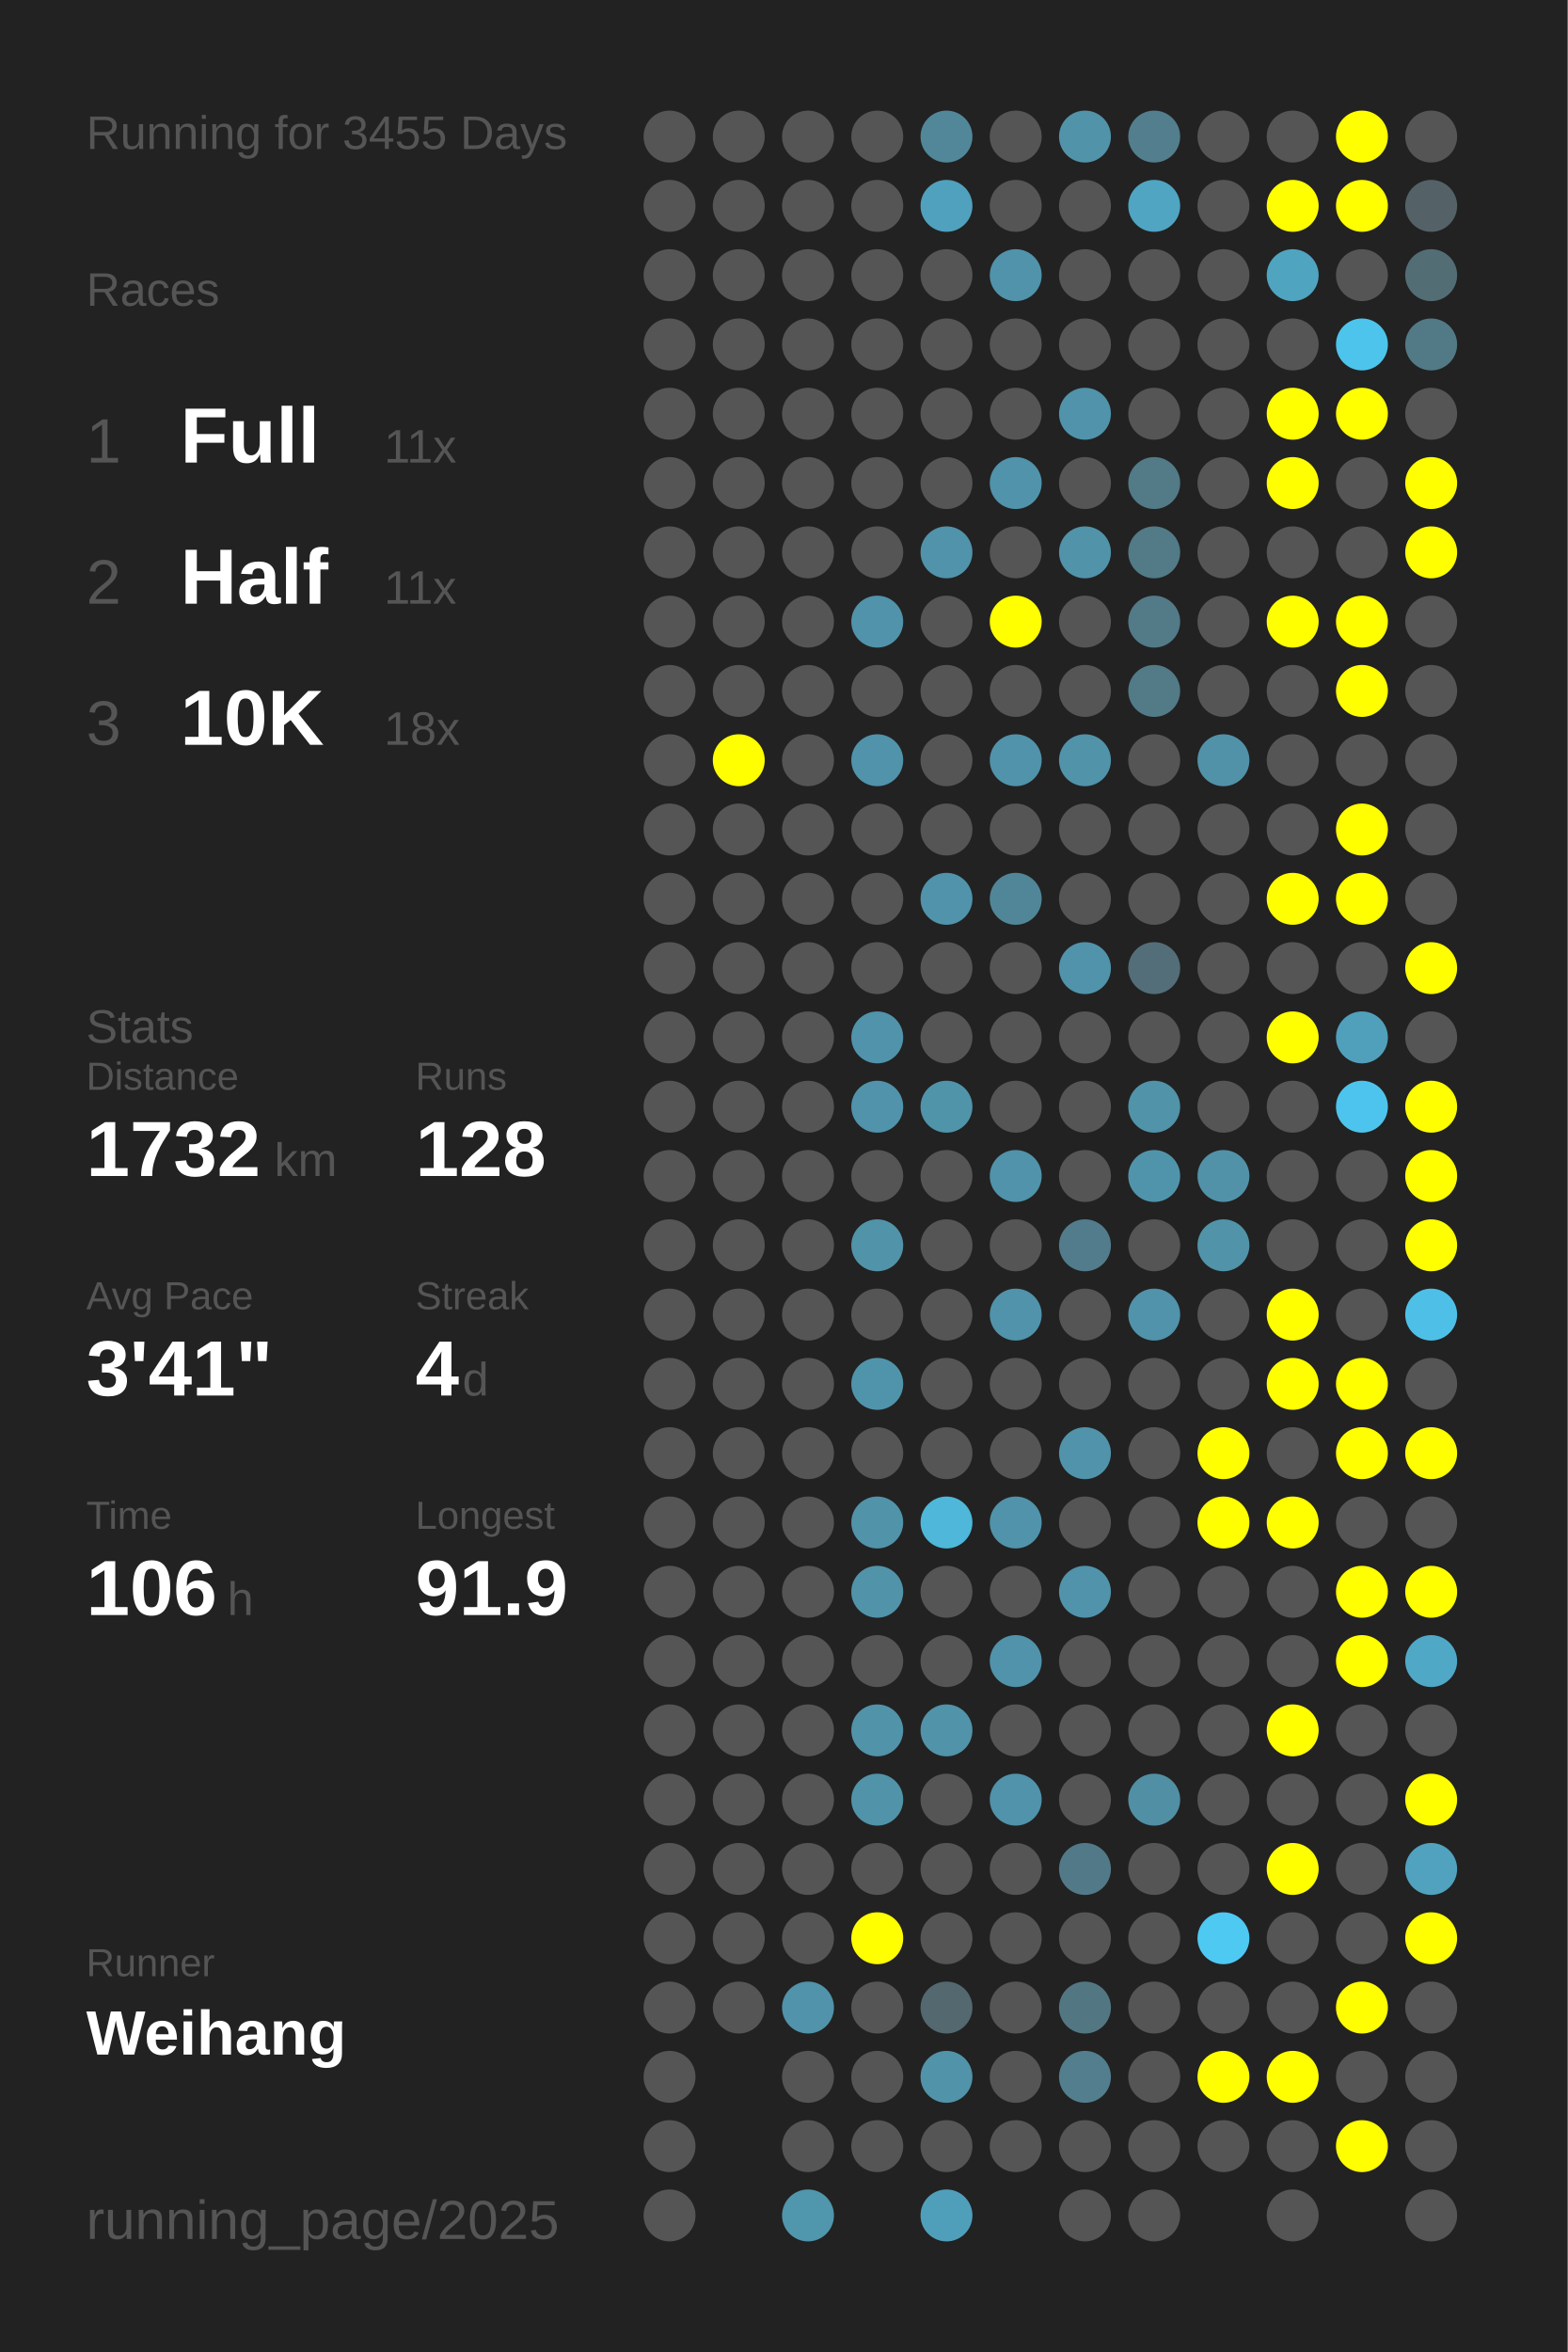
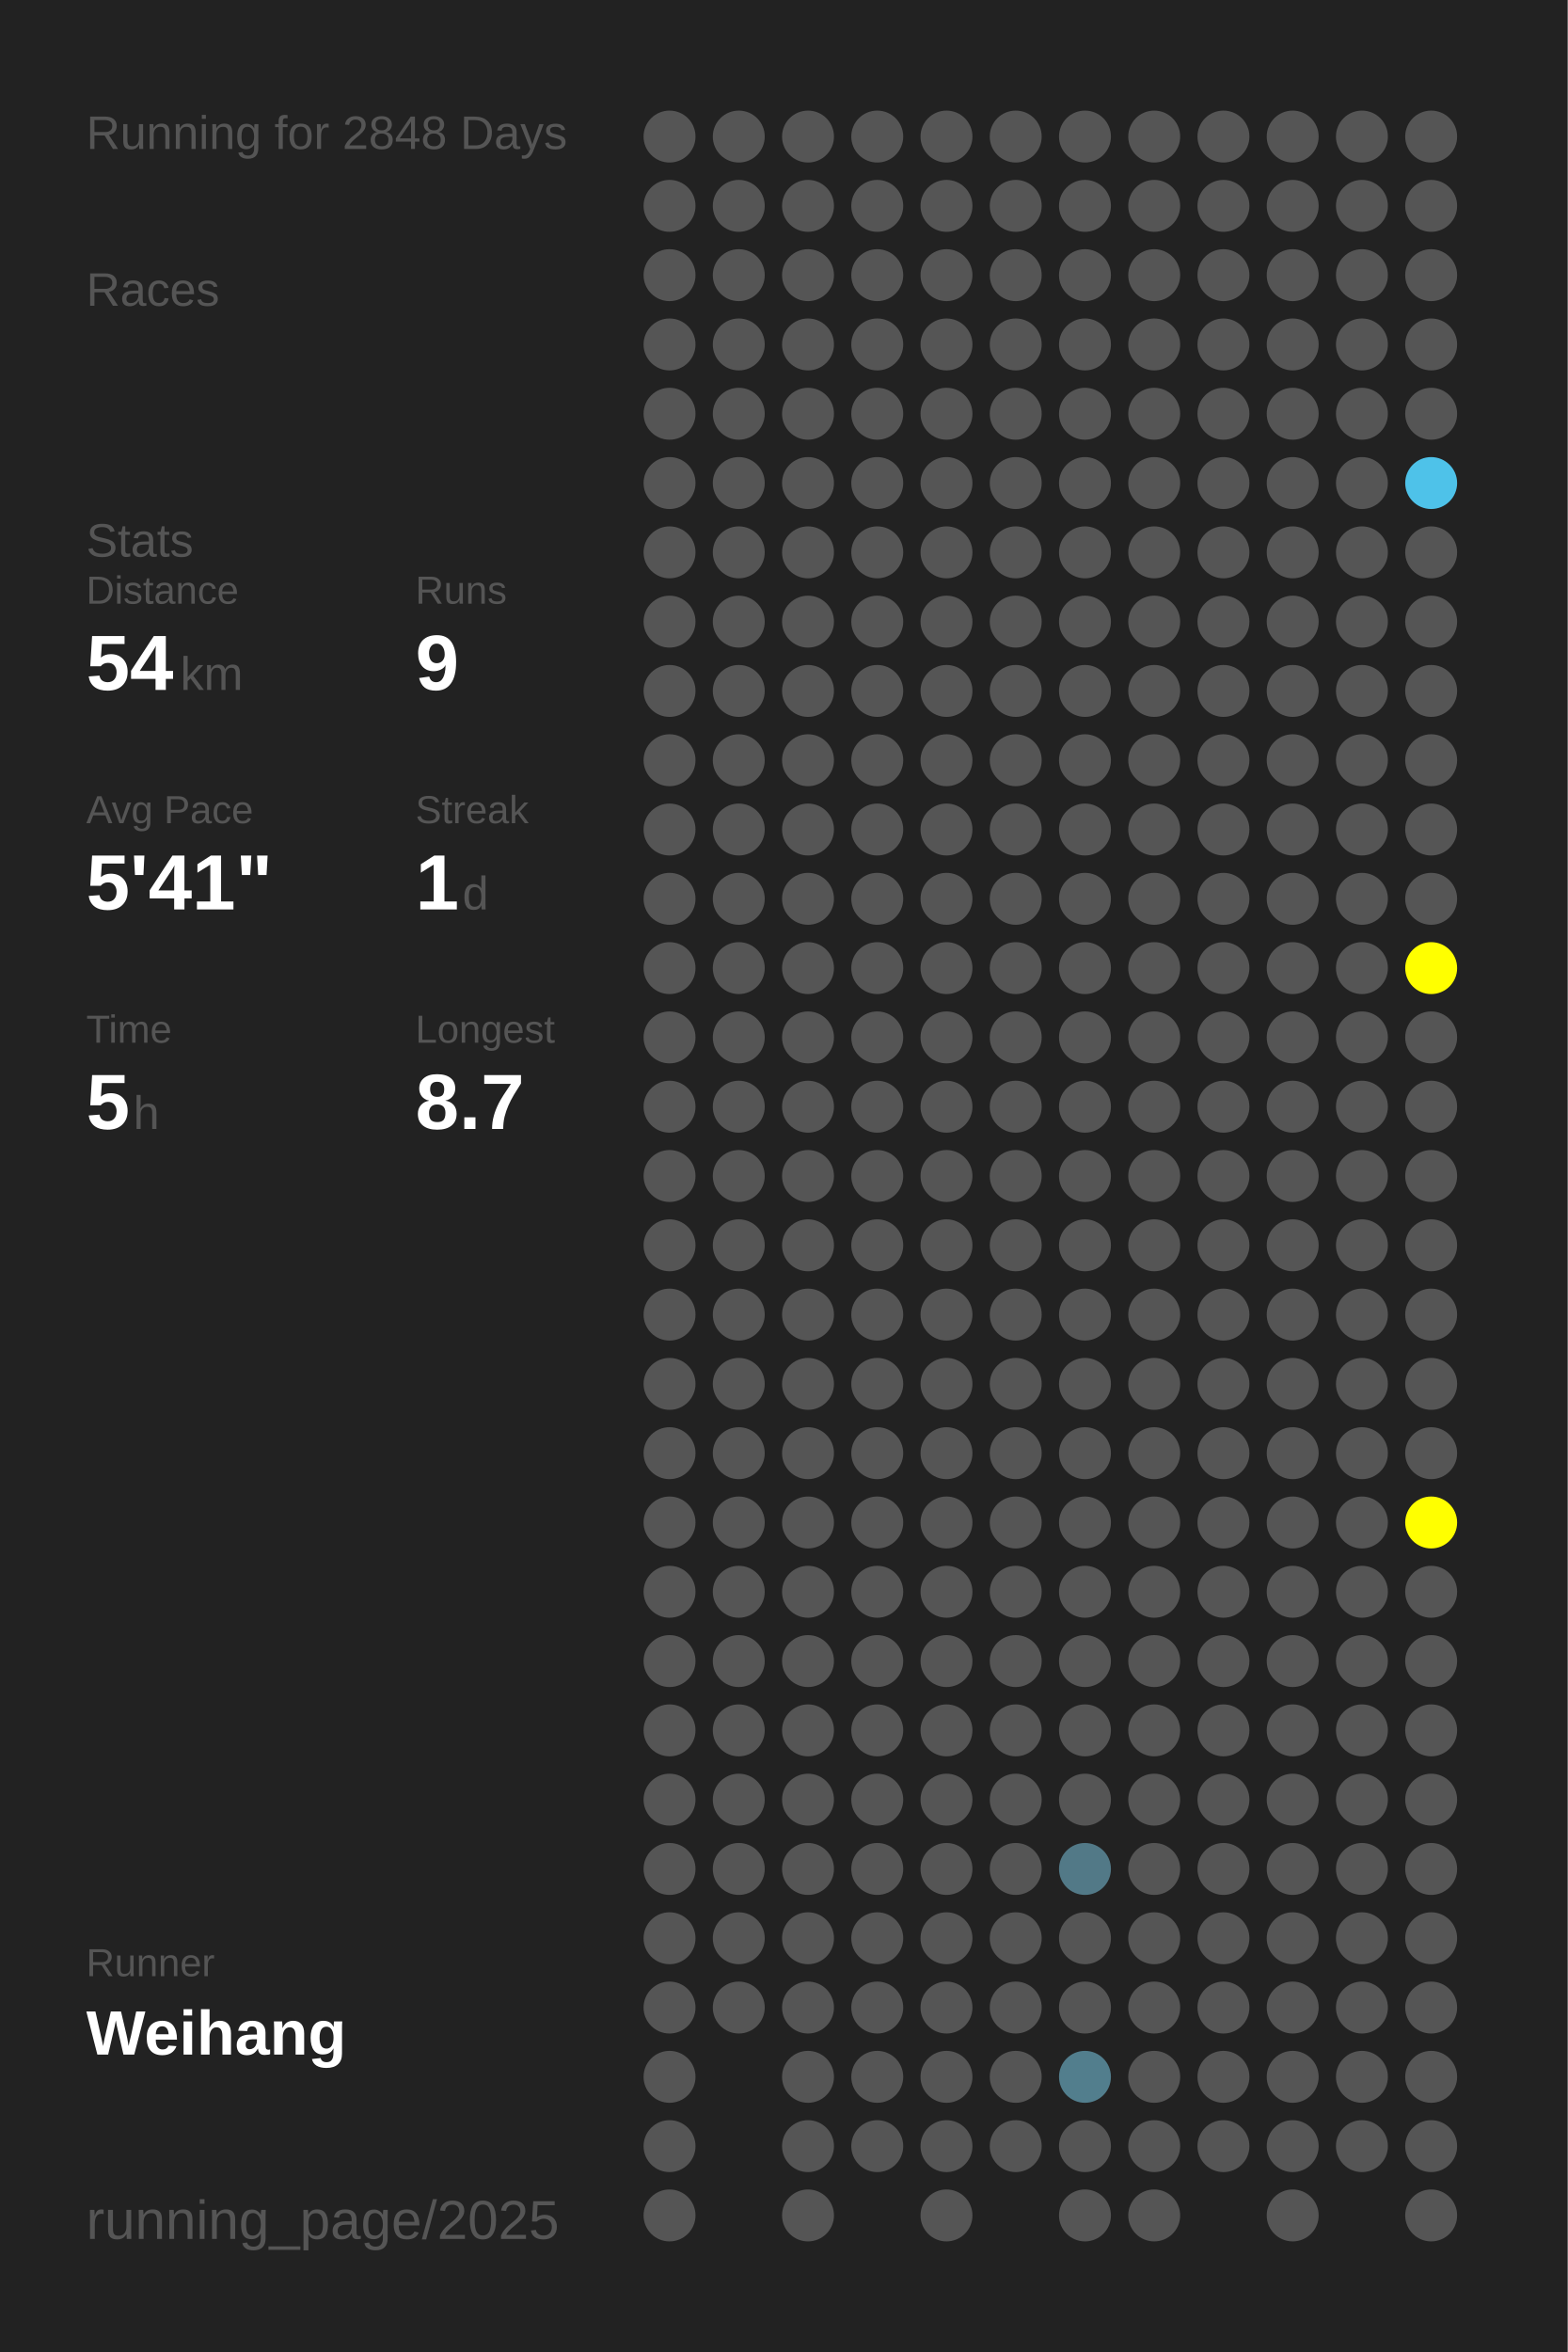
<svg xmlns="http://www.w3.org/2000/svg" baseProfile="full" height="300mm" version="1.1" viewBox="0,0,200,300" width="200mm">
  <defs />
  <rect fill="#222222" height="300" width="200" x="0" y="0" />
-   <text fill="#555555" style="font-size:6px; font-family:Arial;" x="11" y="19">Running for 3455 Days</text>
+   <text fill="#555555" style="font-size:6px; font-family:Arial;" x="11" y="19">Running for 2848 Days</text>
  <text fill="#555555" style="font-size:6px; font-family:Arial;" x="11" y="39">Races</text>
-   <text fill="#555555" style="font-size:8px; font-family:Arial;" x="11" y="59">1</text>
-   <text fill="#FFFFFF" style="font-size:10px; font-family:Arial; font-weight:bold;" x="23" y="59">Full</text>
-   <text fill="#555555" style="font-size:6px; font-family:Arial;" x="49" y="59">11x</text>
-   <text fill="#555555" style="font-size:8px; font-family:Arial;" x="11" y="77">2</text>
-   <text fill="#FFFFFF" style="font-size:10px; font-family:Arial; font-weight:bold;" x="23" y="77">Half</text>
-   <text fill="#555555" style="font-size:6px; font-family:Arial;" x="49" y="77">11x</text>
-   <text fill="#555555" style="font-size:8px; font-family:Arial;" x="11" y="95">3</text>
-   <text fill="#FFFFFF" style="font-size:10px; font-family:Arial; font-weight:bold;" x="23" y="95">10K</text>
-   <text fill="#555555" style="font-size:6px; font-family:Arial;" x="49" y="95">18x</text>
-   <text fill="#555555" style="font-size:6px; font-family:Arial;" x="11" y="133">Stats</text>
-   <text fill="#555555" style="font-size:5px; font-family:Arial;" x="11" y="139">Distance</text>
-   <text fill="#FFFFFF" style="font-size:10px; font-family:Arial; font-weight:bold;" x="11" y="150">1732</text>
-   <text fill="#555555" style="font-size:6px; font-family:Arial;" x="35" y="150">km</text>
-   <text fill="#555555" style="font-size:5px; font-family:Arial;" x="53" y="139">Runs</text>
-   <text fill="#FFFFFF" style="font-size:10px; font-family:Arial; font-weight:bold;" x="53" y="150">128</text>
-   <text fill="#555555" style="font-size:5px; font-family:Arial;" x="11" y="167">Avg Pace</text>
-   <text fill="#FFFFFF" style="font-size:10px; font-family:Arial; font-weight:bold;" x="11" y="178">3'41"</text>
-   <text fill="#555555" style="font-size:5px; font-family:Arial;" x="53" y="167">Streak</text>
-   <text fill="#FFFFFF" style="font-size:10px; font-family:Arial; font-weight:bold;" x="53" y="178">4</text>
-   <text fill="#555555" style="font-size:6px; font-family:Arial;" x="59" y="178">d</text>
-   <text fill="#555555" style="font-size:5px; font-family:Arial;" x="11" y="195">Time</text>
-   <text fill="#FFFFFF" style="font-size:10px; font-family:Arial; font-weight:bold;" x="11" y="206">106</text>
-   <text fill="#555555" style="font-size:6px; font-family:Arial;" x="29" y="206">h</text>
-   <text fill="#555555" style="font-size:5px; font-family:Arial;" x="53" y="195">Longest</text>
-   <text fill="#FFFFFF" style="font-size:10px; font-family:Arial; font-weight:bold;" x="53" y="206">91.9</text>
+   <text fill="#555555" style="font-size:6px; font-family:Arial;" x="11" y="71">Stats</text>
+   <text fill="#555555" style="font-size:5px; font-family:Arial;" x="11" y="77">Distance</text>
+   <text fill="#FFFFFF" style="font-size:10px; font-family:Arial; font-weight:bold;" x="11" y="88">54</text>
+   <text fill="#555555" style="font-size:6px; font-family:Arial;" x="23" y="88">km</text>
+   <text fill="#555555" style="font-size:5px; font-family:Arial;" x="53" y="77">Runs</text>
+   <text fill="#FFFFFF" style="font-size:10px; font-family:Arial; font-weight:bold;" x="53" y="88">9</text>
+   <text fill="#555555" style="font-size:5px; font-family:Arial;" x="11" y="105">Avg Pace</text>
+   <text fill="#FFFFFF" style="font-size:10px; font-family:Arial; font-weight:bold;" x="11" y="116">5'41"</text>
+   <text fill="#555555" style="font-size:5px; font-family:Arial;" x="53" y="105">Streak</text>
+   <text fill="#FFFFFF" style="font-size:10px; font-family:Arial; font-weight:bold;" x="53" y="116">1</text>
+   <text fill="#555555" style="font-size:6px; font-family:Arial;" x="59" y="116">d</text>
+   <text fill="#555555" style="font-size:5px; font-family:Arial;" x="11" y="133">Time</text>
+   <text fill="#FFFFFF" style="font-size:10px; font-family:Arial; font-weight:bold;" x="11" y="144">5</text>
+   <text fill="#555555" style="font-size:6px; font-family:Arial;" x="17" y="144">h</text>
+   <text fill="#555555" style="font-size:5px; font-family:Arial;" x="53" y="133">Longest</text>
+   <text fill="#FFFFFF" style="font-size:10px; font-family:Arial; font-weight:bold;" x="53" y="144">8.7</text>
  <text fill="#555555" style="font-size:5px; font-family:Arial;" x="11" y="252.065">Runner</text>
  <text fill="#FFFFFF" style="font-size:8px; font-family:Arial; font-weight:bold;" x="11" y="262.065">Weihang</text>
  <text fill="#555555" style="font-size:7px; font-family:Arial;" x="11" y="285.581">running_page/2025</text>
  <circle cx="85.417" cy="17.419" fill="#555555" r="3.312" />
  <circle cx="85.417" cy="26.258" fill="#555555" r="3.312" />
  <circle cx="85.417" cy="35.097" fill="#555555" r="3.312" />
  <circle cx="85.417" cy="43.935" fill="#555555" r="3.312" />
  <circle cx="85.417" cy="52.774" fill="#555555" r="3.312" />
  <circle cx="85.417" cy="61.613" fill="#555555" r="3.312" />
  <circle cx="85.417" cy="70.452" fill="#555555" r="3.312" />
  <circle cx="85.417" cy="79.29" fill="#555555" r="3.312" />
  <circle cx="85.417" cy="88.129" fill="#555555" r="3.312" />
  <circle cx="85.417" cy="96.968" fill="#555555" r="3.312" />
  <circle cx="85.417" cy="105.806" fill="#555555" r="3.312" />
  <circle cx="85.417" cy="114.645" fill="#555555" r="3.312" />
  <circle cx="85.417" cy="123.484" fill="#555555" r="3.312" />
  <circle cx="85.417" cy="132.323" fill="#555555" r="3.312" />
  <circle cx="85.417" cy="141.161" fill="#555555" r="3.312" />
  <circle cx="85.417" cy="150" fill="#555555" r="3.312" />
  <circle cx="85.417" cy="158.839" fill="#555555" r="3.312" />
  <circle cx="85.417" cy="167.677" fill="#555555" r="3.312" />
  <circle cx="85.417" cy="176.516" fill="#555555" r="3.312" />
  <circle cx="85.417" cy="185.355" fill="#555555" r="3.312" />
  <circle cx="85.417" cy="194.194" fill="#555555" r="3.312" />
  <circle cx="85.417" cy="203.032" fill="#555555" r="3.312" />
  <circle cx="85.417" cy="211.871" fill="#555555" r="3.312" />
  <circle cx="85.417" cy="220.71" fill="#555555" r="3.312" />
  <circle cx="85.417" cy="229.548" fill="#555555" r="3.312" />
  <circle cx="85.417" cy="238.387" fill="#555555" r="3.312" />
  <circle cx="85.417" cy="247.226" fill="#555555" r="3.312" />
  <circle cx="85.417" cy="256.065" fill="#555555" r="3.312" />
  <circle cx="85.417" cy="264.903" fill="#555555" r="3.312" />
  <circle cx="85.417" cy="273.742" fill="#555555" r="3.312" />
  <circle cx="85.417" cy="282.581" fill="#555555" r="3.312" />
  <circle cx="94.25" cy="17.419" fill="#555555" r="3.312" />
  <circle cx="94.25" cy="26.258" fill="#555555" r="3.312" />
  <circle cx="94.25" cy="35.097" fill="#555555" r="3.312" />
  <circle cx="94.25" cy="43.935" fill="#555555" r="3.312" />
  <circle cx="94.25" cy="52.774" fill="#555555" r="3.312" />
  <circle cx="94.25" cy="61.613" fill="#555555" r="3.312" />
  <circle cx="94.25" cy="70.452" fill="#555555" r="3.312" />
  <circle cx="94.25" cy="79.29" fill="#555555" r="3.312" />
  <circle cx="94.25" cy="88.129" fill="#555555" r="3.312" />
-   <circle cx="94.25" cy="96.968" fill="#FFFF00" r="3.312" />
+   <circle cx="94.25" cy="96.968" fill="#555555" r="3.312" />
  <circle cx="94.25" cy="105.806" fill="#555555" r="3.312" />
  <circle cx="94.25" cy="114.645" fill="#555555" r="3.312" />
  <circle cx="94.25" cy="123.484" fill="#555555" r="3.312" />
  <circle cx="94.25" cy="132.323" fill="#555555" r="3.312" />
  <circle cx="94.25" cy="141.161" fill="#555555" r="3.312" />
  <circle cx="94.25" cy="150" fill="#555555" r="3.312" />
  <circle cx="94.25" cy="158.839" fill="#555555" r="3.312" />
  <circle cx="94.25" cy="167.677" fill="#555555" r="3.312" />
  <circle cx="94.25" cy="176.516" fill="#555555" r="3.312" />
  <circle cx="94.25" cy="185.355" fill="#555555" r="3.312" />
  <circle cx="94.25" cy="194.194" fill="#555555" r="3.312" />
  <circle cx="94.25" cy="203.032" fill="#555555" r="3.312" />
  <circle cx="94.25" cy="211.871" fill="#555555" r="3.312" />
  <circle cx="94.25" cy="220.71" fill="#555555" r="3.312" />
  <circle cx="94.25" cy="229.548" fill="#555555" r="3.312" />
  <circle cx="94.25" cy="238.387" fill="#555555" r="3.312" />
  <circle cx="94.25" cy="247.226" fill="#555555" r="3.312" />
  <circle cx="94.25" cy="256.065" fill="#555555" r="3.312" />
  <circle cx="103.083" cy="17.419" fill="#555555" r="3.312" />
  <circle cx="103.083" cy="26.258" fill="#555555" r="3.312" />
  <circle cx="103.083" cy="35.097" fill="#555555" r="3.312" />
  <circle cx="103.083" cy="43.935" fill="#555555" r="3.312" />
  <circle cx="103.083" cy="52.774" fill="#555555" r="3.312" />
  <circle cx="103.083" cy="61.613" fill="#555555" r="3.312" />
  <circle cx="103.083" cy="70.452" fill="#555555" r="3.312" />
  <circle cx="103.083" cy="79.29" fill="#555555" r="3.312" />
  <circle cx="103.083" cy="88.129" fill="#555555" r="3.312" />
  <circle cx="103.083" cy="96.968" fill="#555555" r="3.312" />
  <circle cx="103.083" cy="105.806" fill="#555555" r="3.312" />
  <circle cx="103.083" cy="114.645" fill="#555555" r="3.312" />
  <circle cx="103.083" cy="123.484" fill="#555555" r="3.312" />
  <circle cx="103.083" cy="132.323" fill="#555555" r="3.312" />
  <circle cx="103.083" cy="141.161" fill="#555555" r="3.312" />
  <circle cx="103.083" cy="150" fill="#555555" r="3.312" />
  <circle cx="103.083" cy="158.839" fill="#555555" r="3.312" />
  <circle cx="103.083" cy="167.677" fill="#555555" r="3.312" />
  <circle cx="103.083" cy="176.516" fill="#555555" r="3.312" />
  <circle cx="103.083" cy="185.355" fill="#555555" r="3.312" />
  <circle cx="103.083" cy="194.194" fill="#555555" r="3.312" />
  <circle cx="103.083" cy="203.032" fill="#555555" r="3.312" />
  <circle cx="103.083" cy="211.871" fill="#555555" r="3.312" />
  <circle cx="103.083" cy="220.71" fill="#555555" r="3.312" />
  <circle cx="103.083" cy="229.548" fill="#555555" r="3.312" />
  <circle cx="103.083" cy="238.387" fill="#555555" r="3.312" />
  <circle cx="103.083" cy="247.226" fill="#555555" r="3.312" />
-   <circle cx="103.083" cy="256.065" fill="#5093aa" r="3.312" />
+   <circle cx="103.083" cy="256.065" fill="#555555" r="3.312" />
  <circle cx="103.083" cy="264.903" fill="#555555" r="3.312" />
  <circle cx="103.083" cy="273.742" fill="#555555" r="3.312" />
-   <circle cx="103.083" cy="282.581" fill="#5096ad" r="3.312" />
+   <circle cx="103.083" cy="282.581" fill="#555555" r="3.312" />
  <circle cx="111.917" cy="17.419" fill="#555555" r="3.312" />
  <circle cx="111.917" cy="26.258" fill="#555555" r="3.312" />
  <circle cx="111.917" cy="35.097" fill="#555555" r="3.312" />
  <circle cx="111.917" cy="43.935" fill="#555555" r="3.312" />
  <circle cx="111.917" cy="52.774" fill="#555555" r="3.312" />
  <circle cx="111.917" cy="61.613" fill="#555555" r="3.312" />
  <circle cx="111.917" cy="70.452" fill="#555555" r="3.312" />
-   <circle cx="111.917" cy="79.29" fill="#5093aa" r="3.312" />
+   <circle cx="111.917" cy="79.29" fill="#555555" r="3.312" />
  <circle cx="111.917" cy="88.129" fill="#555555" r="3.312" />
-   <circle cx="111.917" cy="96.968" fill="#5093aa" r="3.312" />
+   <circle cx="111.917" cy="96.968" fill="#555555" r="3.312" />
  <circle cx="111.917" cy="105.806" fill="#555555" r="3.312" />
  <circle cx="111.917" cy="114.645" fill="#555555" r="3.312" />
  <circle cx="111.917" cy="123.484" fill="#555555" r="3.312" />
-   <circle cx="111.917" cy="132.323" fill="#5093aa" r="3.312" />
-   <circle cx="111.917" cy="141.161" fill="#5093aa" r="3.312" />
+   <circle cx="111.917" cy="132.323" fill="#555555" r="3.312" />
+   <circle cx="111.917" cy="141.161" fill="#555555" r="3.312" />
  <circle cx="111.917" cy="150" fill="#555555" r="3.312" />
-   <circle cx="111.917" cy="158.839" fill="#5193a9" r="3.312" />
+   <circle cx="111.917" cy="158.839" fill="#555555" r="3.312" />
  <circle cx="111.917" cy="167.677" fill="#555555" r="3.312" />
-   <circle cx="111.917" cy="176.516" fill="#5094ab" r="3.312" />
+   <circle cx="111.917" cy="176.516" fill="#555555" r="3.312" />
  <circle cx="111.917" cy="185.355" fill="#555555" r="3.312" />
-   <circle cx="111.917" cy="194.194" fill="#5193a9" r="3.312" />
-   <circle cx="111.917" cy="203.032" fill="#5193a9" r="3.312" />
+   <circle cx="111.917" cy="194.194" fill="#555555" r="3.312" />
+   <circle cx="111.917" cy="203.032" fill="#555555" r="3.312" />
  <circle cx="111.917" cy="211.871" fill="#555555" r="3.312" />
-   <circle cx="111.917" cy="220.71" fill="#5193a9" r="3.312" />
-   <circle cx="111.917" cy="229.548" fill="#5193a9" r="3.312" />
+   <circle cx="111.917" cy="220.71" fill="#555555" r="3.312" />
+   <circle cx="111.917" cy="229.548" fill="#555555" r="3.312" />
  <circle cx="111.917" cy="238.387" fill="#555555" r="3.312" />
-   <circle cx="111.917" cy="247.226" fill="#FFFF00" r="3.312" />
+   <circle cx="111.917" cy="247.226" fill="#555555" r="3.312" />
  <circle cx="111.917" cy="256.065" fill="#555555" r="3.312" />
  <circle cx="111.917" cy="264.903" fill="#555555" r="3.312" />
  <circle cx="111.917" cy="273.742" fill="#555555" r="3.312" />
-   <circle cx="120.75" cy="17.419" fill="#518799" r="3.312" />
-   <circle cx="120.75" cy="26.258" fill="#50a1bd" r="3.312" />
+   <circle cx="120.75" cy="17.419" fill="#555555" r="3.312" />
+   <circle cx="120.75" cy="26.258" fill="#555555" r="3.312" />
  <circle cx="120.75" cy="35.097" fill="#555555" r="3.312" />
  <circle cx="120.75" cy="43.935" fill="#555555" r="3.312" />
  <circle cx="120.75" cy="52.774" fill="#555555" r="3.312" />
  <circle cx="120.75" cy="61.613" fill="#555555" r="3.312" />
-   <circle cx="120.75" cy="70.452" fill="#5093aa" r="3.312" />
+   <circle cx="120.75" cy="70.452" fill="#555555" r="3.312" />
  <circle cx="120.75" cy="79.29" fill="#555555" r="3.312" />
  <circle cx="120.75" cy="88.129" fill="#555555" r="3.312" />
  <circle cx="120.75" cy="96.968" fill="#555555" r="3.312" />
  <circle cx="120.75" cy="105.806" fill="#555555" r="3.312" />
-   <circle cx="120.75" cy="114.645" fill="#5093aa" r="3.312" />
+   <circle cx="120.75" cy="114.645" fill="#555555" r="3.312" />
  <circle cx="120.75" cy="123.484" fill="#555555" r="3.312" />
  <circle cx="120.75" cy="132.323" fill="#555555" r="3.312" />
-   <circle cx="120.75" cy="141.161" fill="#5094aa" r="3.312" />
+   <circle cx="120.75" cy="141.161" fill="#555555" r="3.312" />
  <circle cx="120.75" cy="150" fill="#555555" r="3.312" />
  <circle cx="120.75" cy="158.839" fill="#555555" r="3.312" />
  <circle cx="120.75" cy="167.677" fill="#555555" r="3.312" />
  <circle cx="120.75" cy="176.516" fill="#555555" r="3.312" />
  <circle cx="120.75" cy="185.355" fill="#555555" r="3.312" />
-   <circle cx="120.75" cy="194.194" fill="#4eb7da" r="3.312" />
+   <circle cx="120.75" cy="194.194" fill="#555555" r="3.312" />
  <circle cx="120.75" cy="203.032" fill="#555555" r="3.312" />
  <circle cx="120.75" cy="211.871" fill="#555555" r="3.312" />
-   <circle cx="120.75" cy="220.71" fill="#5193a9" r="3.312" />
+   <circle cx="120.75" cy="220.71" fill="#555555" r="3.312" />
  <circle cx="120.75" cy="229.548" fill="#555555" r="3.312" />
  <circle cx="120.75" cy="238.387" fill="#555555" r="3.312" />
  <circle cx="120.75" cy="247.226" fill="#555555" r="3.312" />
-   <circle cx="120.75" cy="256.065" fill="#53686f" r="3.312" />
-   <circle cx="120.75" cy="264.903" fill="#5193a9" r="3.312" />
+   <circle cx="120.75" cy="256.065" fill="#555555" r="3.312" />
+   <circle cx="120.75" cy="264.903" fill="#555555" r="3.312" />
  <circle cx="120.75" cy="273.742" fill="#555555" r="3.312" />
-   <circle cx="120.75" cy="282.581" fill="#509fba" r="3.312" />
+   <circle cx="120.75" cy="282.581" fill="#555555" r="3.312" />
  <circle cx="129.583" cy="17.419" fill="#555555" r="3.312" />
  <circle cx="129.583" cy="26.258" fill="#555555" r="3.312" />
-   <circle cx="129.583" cy="35.097" fill="#5093aa" r="3.312" />
+   <circle cx="129.583" cy="35.097" fill="#555555" r="3.312" />
  <circle cx="129.583" cy="43.935" fill="#555555" r="3.312" />
  <circle cx="129.583" cy="52.774" fill="#555555" r="3.312" />
-   <circle cx="129.583" cy="61.613" fill="#5093aa" r="3.312" />
+   <circle cx="129.583" cy="61.613" fill="#555555" r="3.312" />
  <circle cx="129.583" cy="70.452" fill="#555555" r="3.312" />
-   <circle cx="129.583" cy="79.29" fill="#FFFF00" r="3.312" />
+   <circle cx="129.583" cy="79.29" fill="#555555" r="3.312" />
  <circle cx="129.583" cy="88.129" fill="#555555" r="3.312" />
-   <circle cx="129.583" cy="96.968" fill="#5093aa" r="3.312" />
+   <circle cx="129.583" cy="96.968" fill="#555555" r="3.312" />
  <circle cx="129.583" cy="105.806" fill="#555555" r="3.312" />
-   <circle cx="129.583" cy="114.645" fill="#518698" r="3.312" />
+   <circle cx="129.583" cy="114.645" fill="#555555" r="3.312" />
  <circle cx="129.583" cy="123.484" fill="#555555" r="3.312" />
  <circle cx="129.583" cy="132.323" fill="#555555" r="3.312" />
  <circle cx="129.583" cy="141.161" fill="#555555" r="3.312" />
-   <circle cx="129.583" cy="150" fill="#5093aa" r="3.312" />
+   <circle cx="129.583" cy="150" fill="#555555" r="3.312" />
  <circle cx="129.583" cy="158.839" fill="#555555" r="3.312" />
-   <circle cx="129.583" cy="167.677" fill="#5093aa" r="3.312" />
+   <circle cx="129.583" cy="167.677" fill="#555555" r="3.312" />
  <circle cx="129.583" cy="176.516" fill="#555555" r="3.312" />
  <circle cx="129.583" cy="185.355" fill="#555555" r="3.312" />
-   <circle cx="129.583" cy="194.194" fill="#5093aa" r="3.312" />
+   <circle cx="129.583" cy="194.194" fill="#555555" r="3.312" />
  <circle cx="129.583" cy="203.032" fill="#555555" r="3.312" />
-   <circle cx="129.583" cy="211.871" fill="#5093aa" r="3.312" />
+   <circle cx="129.583" cy="211.871" fill="#555555" r="3.312" />
  <circle cx="129.583" cy="220.71" fill="#555555" r="3.312" />
-   <circle cx="129.583" cy="229.548" fill="#5093aa" r="3.312" />
+   <circle cx="129.583" cy="229.548" fill="#555555" r="3.312" />
  <circle cx="129.583" cy="238.387" fill="#555555" r="3.312" />
  <circle cx="129.583" cy="247.226" fill="#555555" r="3.312" />
  <circle cx="129.583" cy="256.065" fill="#555555" r="3.312" />
  <circle cx="129.583" cy="264.903" fill="#555555" r="3.312" />
  <circle cx="129.583" cy="273.742" fill="#555555" r="3.312" />
-   <circle cx="138.417" cy="17.419" fill="#5193a9" r="3.312" />
+   <circle cx="138.417" cy="17.419" fill="#555555" r="3.312" />
  <circle cx="138.417" cy="26.258" fill="#555555" r="3.312" />
  <circle cx="138.417" cy="35.097" fill="#555555" r="3.312" />
  <circle cx="138.417" cy="43.935" fill="#555555" r="3.312" />
-   <circle cx="138.417" cy="52.774" fill="#5093aa" r="3.312" />
+   <circle cx="138.417" cy="52.774" fill="#555555" r="3.312" />
  <circle cx="138.417" cy="61.613" fill="#555555" r="3.312" />
-   <circle cx="138.417" cy="70.452" fill="#5193a9" r="3.312" />
+   <circle cx="138.417" cy="70.452" fill="#555555" r="3.312" />
  <circle cx="138.417" cy="79.29" fill="#555555" r="3.312" />
  <circle cx="138.417" cy="88.129" fill="#555555" r="3.312" />
-   <circle cx="138.417" cy="96.968" fill="#5193a9" r="3.312" />
+   <circle cx="138.417" cy="96.968" fill="#555555" r="3.312" />
  <circle cx="138.417" cy="105.806" fill="#555555" r="3.312" />
  <circle cx="138.417" cy="114.645" fill="#555555" r="3.312" />
-   <circle cx="138.417" cy="123.484" fill="#5093aa" r="3.312" />
+   <circle cx="138.417" cy="123.484" fill="#555555" r="3.312" />
  <circle cx="138.417" cy="132.323" fill="#555555" r="3.312" />
  <circle cx="138.417" cy="141.161" fill="#555555" r="3.312" />
  <circle cx="138.417" cy="150" fill="#555555" r="3.312" />
-   <circle cx="138.417" cy="158.839" fill="#527c8b" r="3.312" />
+   <circle cx="138.417" cy="158.839" fill="#555555" r="3.312" />
  <circle cx="138.417" cy="167.677" fill="#555555" r="3.312" />
  <circle cx="138.417" cy="176.516" fill="#555555" r="3.312" />
-   <circle cx="138.417" cy="185.355" fill="#5093aa" r="3.312" />
+   <circle cx="138.417" cy="185.355" fill="#555555" r="3.312" />
  <circle cx="138.417" cy="194.194" fill="#555555" r="3.312" />
-   <circle cx="138.417" cy="203.032" fill="#5093aa" r="3.312" />
+   <circle cx="138.417" cy="203.032" fill="#555555" r="3.312" />
  <circle cx="138.417" cy="211.871" fill="#555555" r="3.312" />
  <circle cx="138.417" cy="220.71" fill="#555555" r="3.312" />
  <circle cx="138.417" cy="229.548" fill="#555555" r="3.312" />
  <circle cx="138.417" cy="238.387" fill="#527987" r="3.312" />
  <circle cx="138.417" cy="247.226" fill="#555555" r="3.312" />
-   <circle cx="138.417" cy="256.065" fill="#527783" r="3.312" />
+   <circle cx="138.417" cy="256.065" fill="#555555" r="3.312" />
  <circle cx="138.417" cy="264.903" fill="#527e8d" r="3.312" />
  <circle cx="138.417" cy="273.742" fill="#555555" r="3.312" />
  <circle cx="138.417" cy="282.581" fill="#555555" r="3.312" />
-   <circle cx="147.25" cy="17.419" fill="#527e8d" r="3.312" />
-   <circle cx="147.25" cy="26.258" fill="#4fa5c2" r="3.312" />
+   <circle cx="147.25" cy="17.419" fill="#555555" r="3.312" />
+   <circle cx="147.25" cy="26.258" fill="#555555" r="3.312" />
  <circle cx="147.25" cy="35.097" fill="#555555" r="3.312" />
  <circle cx="147.25" cy="43.935" fill="#555555" r="3.312" />
  <circle cx="147.25" cy="52.774" fill="#555555" r="3.312" />
-   <circle cx="147.25" cy="61.613" fill="#527a87" r="3.312" />
-   <circle cx="147.25" cy="70.452" fill="#527a87" r="3.312" />
-   <circle cx="147.25" cy="79.29" fill="#527a87" r="3.312" />
-   <circle cx="147.25" cy="88.129" fill="#527a87" r="3.312" />
+   <circle cx="147.25" cy="61.613" fill="#555555" r="3.312" />
+   <circle cx="147.25" cy="70.452" fill="#555555" r="3.312" />
+   <circle cx="147.25" cy="79.29" fill="#555555" r="3.312" />
+   <circle cx="147.25" cy="88.129" fill="#555555" r="3.312" />
  <circle cx="147.25" cy="96.968" fill="#555555" r="3.312" />
  <circle cx="147.25" cy="105.806" fill="#555555" r="3.312" />
  <circle cx="147.25" cy="114.645" fill="#555555" r="3.312" />
-   <circle cx="147.25" cy="123.484" fill="#536e78" r="3.312" />
+   <circle cx="147.25" cy="123.484" fill="#555555" r="3.312" />
  <circle cx="147.25" cy="132.323" fill="#555555" r="3.312" />
-   <circle cx="147.25" cy="141.161" fill="#5193a9" r="3.312" />
-   <circle cx="147.25" cy="150" fill="#5094ab" r="3.312" />
+   <circle cx="147.25" cy="141.161" fill="#555555" r="3.312" />
+   <circle cx="147.25" cy="150" fill="#555555" r="3.312" />
  <circle cx="147.25" cy="158.839" fill="#555555" r="3.312" />
-   <circle cx="147.25" cy="167.677" fill="#5093aa" r="3.312" />
+   <circle cx="147.25" cy="167.677" fill="#555555" r="3.312" />
  <circle cx="147.25" cy="176.516" fill="#555555" r="3.312" />
  <circle cx="147.25" cy="185.355" fill="#555555" r="3.312" />
  <circle cx="147.25" cy="194.194" fill="#555555" r="3.312" />
  <circle cx="147.25" cy="203.032" fill="#555555" r="3.312" />
  <circle cx="147.25" cy="211.871" fill="#555555" r="3.312" />
  <circle cx="147.25" cy="220.71" fill="#555555" r="3.312" />
-   <circle cx="147.25" cy="229.548" fill="#518fa4" r="3.312" />
+   <circle cx="147.25" cy="229.548" fill="#555555" r="3.312" />
  <circle cx="147.25" cy="238.387" fill="#555555" r="3.312" />
  <circle cx="147.25" cy="247.226" fill="#555555" r="3.312" />
  <circle cx="147.25" cy="256.065" fill="#555555" r="3.312" />
  <circle cx="147.25" cy="264.903" fill="#555555" r="3.312" />
  <circle cx="147.25" cy="273.742" fill="#555555" r="3.312" />
  <circle cx="147.25" cy="282.581" fill="#555555" r="3.312" />
  <circle cx="156.083" cy="17.419" fill="#555555" r="3.312" />
  <circle cx="156.083" cy="26.258" fill="#555555" r="3.312" />
  <circle cx="156.083" cy="35.097" fill="#555555" r="3.312" />
  <circle cx="156.083" cy="43.935" fill="#555555" r="3.312" />
  <circle cx="156.083" cy="52.774" fill="#555555" r="3.312" />
  <circle cx="156.083" cy="61.613" fill="#555555" r="3.312" />
  <circle cx="156.083" cy="70.452" fill="#555555" r="3.312" />
  <circle cx="156.083" cy="79.29" fill="#555555" r="3.312" />
  <circle cx="156.083" cy="88.129" fill="#555555" r="3.312" />
-   <circle cx="156.083" cy="96.968" fill="#5192a9" r="3.312" />
+   <circle cx="156.083" cy="96.968" fill="#555555" r="3.312" />
  <circle cx="156.083" cy="105.806" fill="#555555" r="3.312" />
  <circle cx="156.083" cy="114.645" fill="#555555" r="3.312" />
  <circle cx="156.083" cy="123.484" fill="#555555" r="3.312" />
  <circle cx="156.083" cy="132.323" fill="#555555" r="3.312" />
  <circle cx="156.083" cy="141.161" fill="#555555" r="3.312" />
-   <circle cx="156.083" cy="150" fill="#5192a8" r="3.312" />
-   <circle cx="156.083" cy="158.839" fill="#5193a9" r="3.312" />
+   <circle cx="156.083" cy="150" fill="#555555" r="3.312" />
+   <circle cx="156.083" cy="158.839" fill="#555555" r="3.312" />
  <circle cx="156.083" cy="167.677" fill="#555555" r="3.312" />
  <circle cx="156.083" cy="176.516" fill="#555555" r="3.312" />
-   <circle cx="156.083" cy="185.355" fill="#FFFF00" r="3.312" />
-   <circle cx="156.083" cy="194.194" fill="#FFFF00" r="3.312" />
+   <circle cx="156.083" cy="185.355" fill="#555555" r="3.312" />
+   <circle cx="156.083" cy="194.194" fill="#555555" r="3.312" />
  <circle cx="156.083" cy="203.032" fill="#555555" r="3.312" />
  <circle cx="156.083" cy="211.871" fill="#555555" r="3.312" />
  <circle cx="156.083" cy="220.71" fill="#555555" r="3.312" />
  <circle cx="156.083" cy="229.548" fill="#555555" r="3.312" />
  <circle cx="156.083" cy="238.387" fill="#555555" r="3.312" />
-   <circle cx="156.083" cy="247.226" fill="#4dc9f2" r="3.312" />
+   <circle cx="156.083" cy="247.226" fill="#555555" r="3.312" />
  <circle cx="156.083" cy="256.065" fill="#555555" r="3.312" />
-   <circle cx="156.083" cy="264.903" fill="#FFFF00" r="3.312" />
+   <circle cx="156.083" cy="264.903" fill="#555555" r="3.312" />
  <circle cx="156.083" cy="273.742" fill="#555555" r="3.312" />
  <circle cx="164.917" cy="17.419" fill="#555555" r="3.312" />
-   <circle cx="164.917" cy="26.258" fill="#FFFF00" r="3.312" />
-   <circle cx="164.917" cy="35.097" fill="#4fa4c0" r="3.312" />
+   <circle cx="164.917" cy="26.258" fill="#555555" r="3.312" />
+   <circle cx="164.917" cy="35.097" fill="#555555" r="3.312" />
  <circle cx="164.917" cy="43.935" fill="#555555" r="3.312" />
-   <circle cx="164.917" cy="52.774" fill="#FFFF00" r="3.312" />
-   <circle cx="164.917" cy="61.613" fill="#FFFF00" r="3.312" />
+   <circle cx="164.917" cy="52.774" fill="#555555" r="3.312" />
+   <circle cx="164.917" cy="61.613" fill="#555555" r="3.312" />
  <circle cx="164.917" cy="70.452" fill="#555555" r="3.312" />
-   <circle cx="164.917" cy="79.29" fill="#FFFF00" r="3.312" />
+   <circle cx="164.917" cy="79.29" fill="#555555" r="3.312" />
  <circle cx="164.917" cy="88.129" fill="#555555" r="3.312" />
  <circle cx="164.917" cy="96.968" fill="#555555" r="3.312" />
  <circle cx="164.917" cy="105.806" fill="#555555" r="3.312" />
-   <circle cx="164.917" cy="114.645" fill="#FFFF00" r="3.312" />
+   <circle cx="164.917" cy="114.645" fill="#555555" r="3.312" />
  <circle cx="164.917" cy="123.484" fill="#555555" r="3.312" />
-   <circle cx="164.917" cy="132.323" fill="#FFFF00" r="3.312" />
+   <circle cx="164.917" cy="132.323" fill="#555555" r="3.312" />
  <circle cx="164.917" cy="141.161" fill="#555555" r="3.312" />
  <circle cx="164.917" cy="150" fill="#555555" r="3.312" />
  <circle cx="164.917" cy="158.839" fill="#555555" r="3.312" />
-   <circle cx="164.917" cy="167.677" fill="#FFFF00" r="3.312" />
-   <circle cx="164.917" cy="176.516" fill="#FFFF00" r="3.312" />
+   <circle cx="164.917" cy="167.677" fill="#555555" r="3.312" />
+   <circle cx="164.917" cy="176.516" fill="#555555" r="3.312" />
  <circle cx="164.917" cy="185.355" fill="#555555" r="3.312" />
-   <circle cx="164.917" cy="194.194" fill="#FFFF00" r="3.312" />
+   <circle cx="164.917" cy="194.194" fill="#555555" r="3.312" />
  <circle cx="164.917" cy="203.032" fill="#555555" r="3.312" />
  <circle cx="164.917" cy="211.871" fill="#555555" r="3.312" />
-   <circle cx="164.917" cy="220.71" fill="#FFFF00" r="3.312" />
+   <circle cx="164.917" cy="220.71" fill="#555555" r="3.312" />
  <circle cx="164.917" cy="229.548" fill="#555555" r="3.312" />
-   <circle cx="164.917" cy="238.387" fill="#FFFF00" r="3.312" />
+   <circle cx="164.917" cy="238.387" fill="#555555" r="3.312" />
  <circle cx="164.917" cy="247.226" fill="#555555" r="3.312" />
  <circle cx="164.917" cy="256.065" fill="#555555" r="3.312" />
-   <circle cx="164.917" cy="264.903" fill="#FFFF00" r="3.312" />
+   <circle cx="164.917" cy="264.903" fill="#555555" r="3.312" />
  <circle cx="164.917" cy="273.742" fill="#555555" r="3.312" />
  <circle cx="164.917" cy="282.581" fill="#555555" r="3.312" />
-   <circle cx="173.75" cy="17.419" fill="#FFFF00" r="3.312" />
-   <circle cx="173.75" cy="26.258" fill="#FFFF00" r="3.312" />
+   <circle cx="173.75" cy="17.419" fill="#555555" r="3.312" />
+   <circle cx="173.75" cy="26.258" fill="#555555" r="3.312" />
  <circle cx="173.75" cy="35.097" fill="#555555" r="3.312" />
-   <circle cx="173.75" cy="43.935" fill="#4dc4ec" r="3.312" />
-   <circle cx="173.75" cy="52.774" fill="#FFFF00" r="3.312" />
+   <circle cx="173.75" cy="43.935" fill="#555555" r="3.312" />
+   <circle cx="173.75" cy="52.774" fill="#555555" r="3.312" />
  <circle cx="173.75" cy="61.613" fill="#555555" r="3.312" />
  <circle cx="173.75" cy="70.452" fill="#555555" r="3.312" />
-   <circle cx="173.75" cy="79.29" fill="#FFFF00" r="3.312" />
-   <circle cx="173.75" cy="88.129" fill="#FFFF00" r="3.312" />
+   <circle cx="173.75" cy="79.29" fill="#555555" r="3.312" />
+   <circle cx="173.75" cy="88.129" fill="#555555" r="3.312" />
  <circle cx="173.75" cy="96.968" fill="#555555" r="3.312" />
-   <circle cx="173.75" cy="105.806" fill="#FFFF00" r="3.312" />
-   <circle cx="173.75" cy="114.645" fill="#FFFF00" r="3.312" />
+   <circle cx="173.75" cy="105.806" fill="#555555" r="3.312" />
+   <circle cx="173.75" cy="114.645" fill="#555555" r="3.312" />
  <circle cx="173.75" cy="123.484" fill="#555555" r="3.312" />
-   <circle cx="173.75" cy="132.323" fill="#50a0bc" r="3.312" />
-   <circle cx="173.75" cy="141.161" fill="#4dc4ed" r="3.312" />
+   <circle cx="173.75" cy="132.323" fill="#555555" r="3.312" />
+   <circle cx="173.75" cy="141.161" fill="#555555" r="3.312" />
  <circle cx="173.75" cy="150" fill="#555555" r="3.312" />
  <circle cx="173.75" cy="158.839" fill="#555555" r="3.312" />
  <circle cx="173.75" cy="167.677" fill="#555555" r="3.312" />
-   <circle cx="173.75" cy="176.516" fill="#FFFF00" r="3.312" />
-   <circle cx="173.75" cy="185.355" fill="#FFFF00" r="3.312" />
+   <circle cx="173.75" cy="176.516" fill="#555555" r="3.312" />
+   <circle cx="173.75" cy="185.355" fill="#555555" r="3.312" />
  <circle cx="173.75" cy="194.194" fill="#555555" r="3.312" />
-   <circle cx="173.75" cy="203.032" fill="#FFFF00" r="3.312" />
-   <circle cx="173.75" cy="211.871" fill="#FFFF00" r="3.312" />
+   <circle cx="173.75" cy="203.032" fill="#555555" r="3.312" />
+   <circle cx="173.75" cy="211.871" fill="#555555" r="3.312" />
  <circle cx="173.75" cy="220.71" fill="#555555" r="3.312" />
  <circle cx="173.75" cy="229.548" fill="#555555" r="3.312" />
  <circle cx="173.75" cy="238.387" fill="#555555" r="3.312" />
  <circle cx="173.75" cy="247.226" fill="#555555" r="3.312" />
-   <circle cx="173.75" cy="256.065" fill="#FFFF00" r="3.312" />
+   <circle cx="173.75" cy="256.065" fill="#555555" r="3.312" />
  <circle cx="173.75" cy="264.903" fill="#555555" r="3.312" />
-   <circle cx="173.75" cy="273.742" fill="#FFFF00" r="3.312" />
+   <circle cx="173.75" cy="273.742" fill="#555555" r="3.312" />
  <circle cx="182.583" cy="17.419" fill="#555555" r="3.312" />
-   <circle cx="182.583" cy="26.258" fill="#546267" r="3.312" />
-   <circle cx="182.583" cy="35.097" fill="#536d75" r="3.312" />
-   <circle cx="182.583" cy="43.935" fill="#527986" r="3.312" />
+   <circle cx="182.583" cy="26.258" fill="#555555" r="3.312" />
+   <circle cx="182.583" cy="35.097" fill="#555555" r="3.312" />
+   <circle cx="182.583" cy="43.935" fill="#555555" r="3.312" />
  <circle cx="182.583" cy="52.774" fill="#555555" r="3.312" />
-   <circle cx="182.583" cy="61.613" fill="#FFFF00" r="3.312" />
-   <circle cx="182.583" cy="70.452" fill="#FFFF00" r="3.312" />
+   <circle cx="182.583" cy="61.613" fill="#4ec2e9" r="3.312" />
+   <circle cx="182.583" cy="70.452" fill="#555555" r="3.312" />
  <circle cx="182.583" cy="79.29" fill="#555555" r="3.312" />
  <circle cx="182.583" cy="88.129" fill="#555555" r="3.312" />
  <circle cx="182.583" cy="96.968" fill="#555555" r="3.312" />
  <circle cx="182.583" cy="105.806" fill="#555555" r="3.312" />
  <circle cx="182.583" cy="114.645" fill="#555555" r="3.312" />
  <circle cx="182.583" cy="123.484" fill="#FFFF00" r="3.312" />
  <circle cx="182.583" cy="132.323" fill="#555555" r="3.312" />
-   <circle cx="182.583" cy="141.161" fill="#FFFF00" r="3.312" />
-   <circle cx="182.583" cy="150" fill="#FFFF00" r="3.312" />
-   <circle cx="182.583" cy="158.839" fill="#FFFF00" r="3.312" />
-   <circle cx="182.583" cy="167.677" fill="#4ec0e7" r="3.312" />
+   <circle cx="182.583" cy="141.161" fill="#555555" r="3.312" />
+   <circle cx="182.583" cy="150" fill="#555555" r="3.312" />
+   <circle cx="182.583" cy="158.839" fill="#555555" r="3.312" />
+   <circle cx="182.583" cy="167.677" fill="#555555" r="3.312" />
  <circle cx="182.583" cy="176.516" fill="#555555" r="3.312" />
-   <circle cx="182.583" cy="185.355" fill="#FFFF00" r="3.312" />
-   <circle cx="182.583" cy="194.194" fill="#555555" r="3.312" />
-   <circle cx="182.583" cy="203.032" fill="#FFFF00" r="3.312" />
-   <circle cx="182.583" cy="211.871" fill="#4fa8c6" r="3.312" />
+   <circle cx="182.583" cy="185.355" fill="#555555" r="3.312" />
+   <circle cx="182.583" cy="194.194" fill="#FFFF00" r="3.312" />
+   <circle cx="182.583" cy="203.032" fill="#555555" r="3.312" />
+   <circle cx="182.583" cy="211.871" fill="#555555" r="3.312" />
  <circle cx="182.583" cy="220.71" fill="#555555" r="3.312" />
-   <circle cx="182.583" cy="229.548" fill="#FFFF00" r="3.312" />
-   <circle cx="182.583" cy="238.387" fill="#50a2be" r="3.312" />
-   <circle cx="182.583" cy="247.226" fill="#FFFF00" r="3.312" />
+   <circle cx="182.583" cy="229.548" fill="#555555" r="3.312" />
+   <circle cx="182.583" cy="238.387" fill="#555555" r="3.312" />
+   <circle cx="182.583" cy="247.226" fill="#555555" r="3.312" />
  <circle cx="182.583" cy="256.065" fill="#555555" r="3.312" />
  <circle cx="182.583" cy="264.903" fill="#555555" r="3.312" />
  <circle cx="182.583" cy="273.742" fill="#555555" r="3.312" />
  <circle cx="182.583" cy="282.581" fill="#555555" r="3.312" />
</svg>
